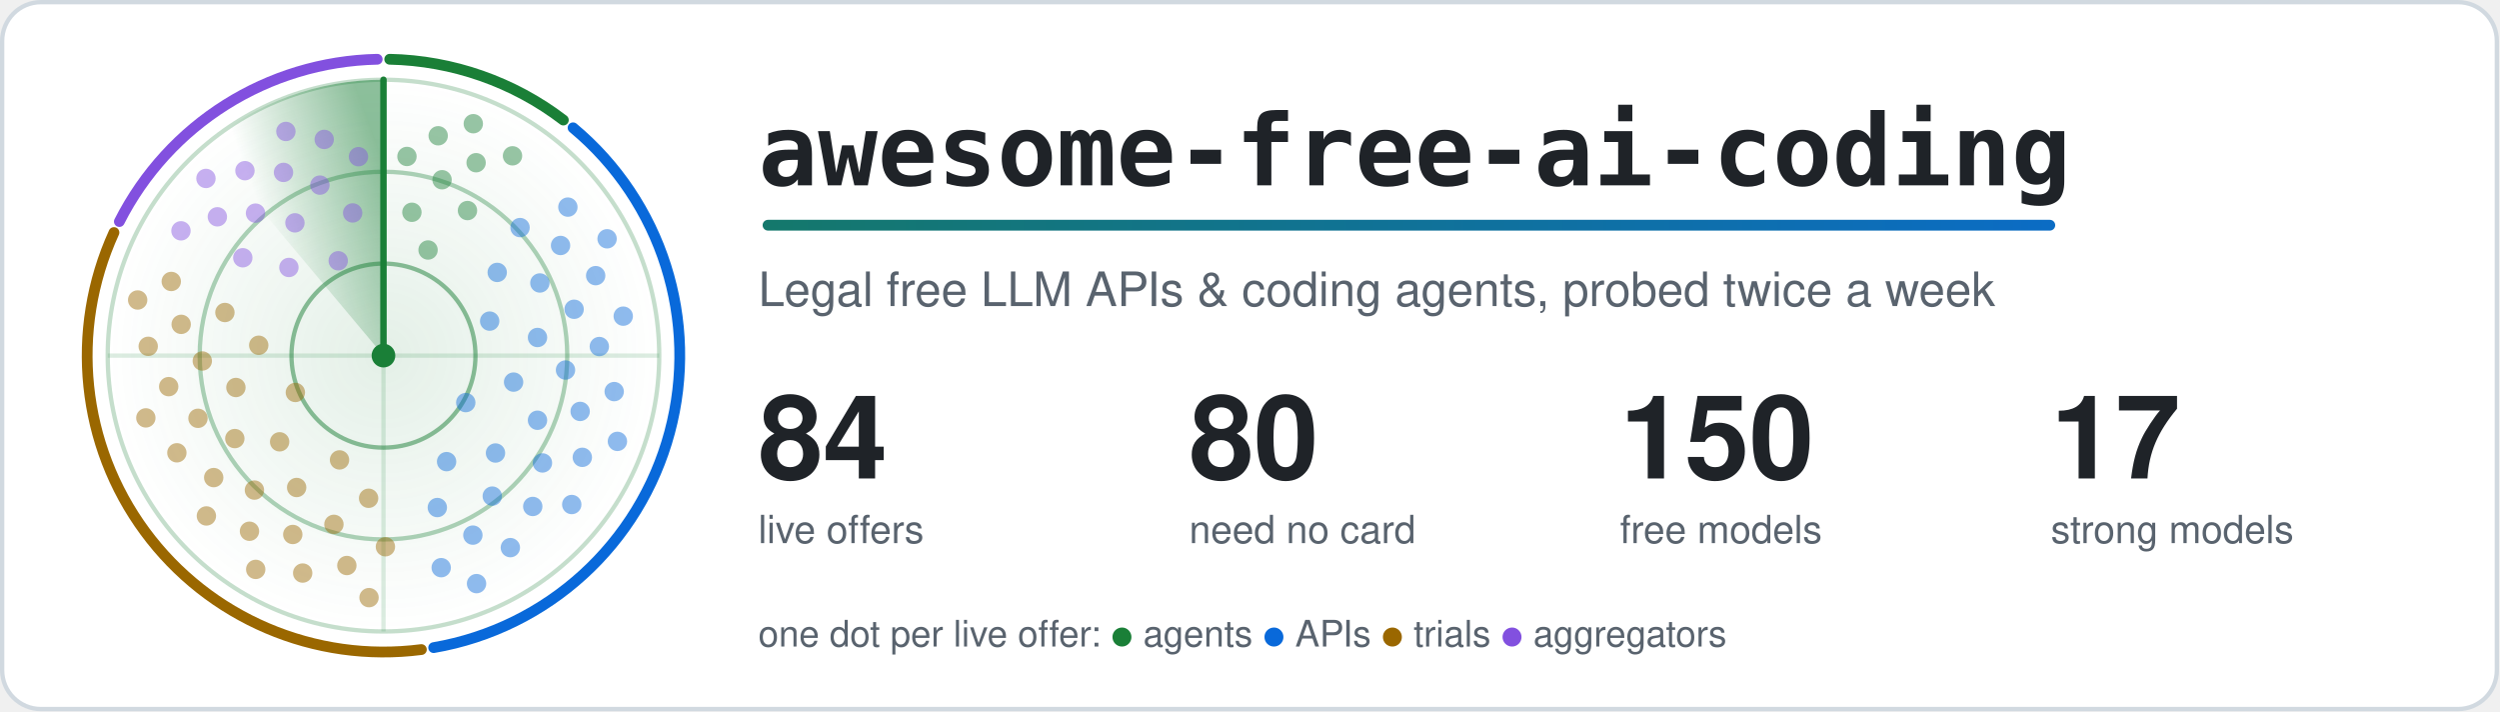
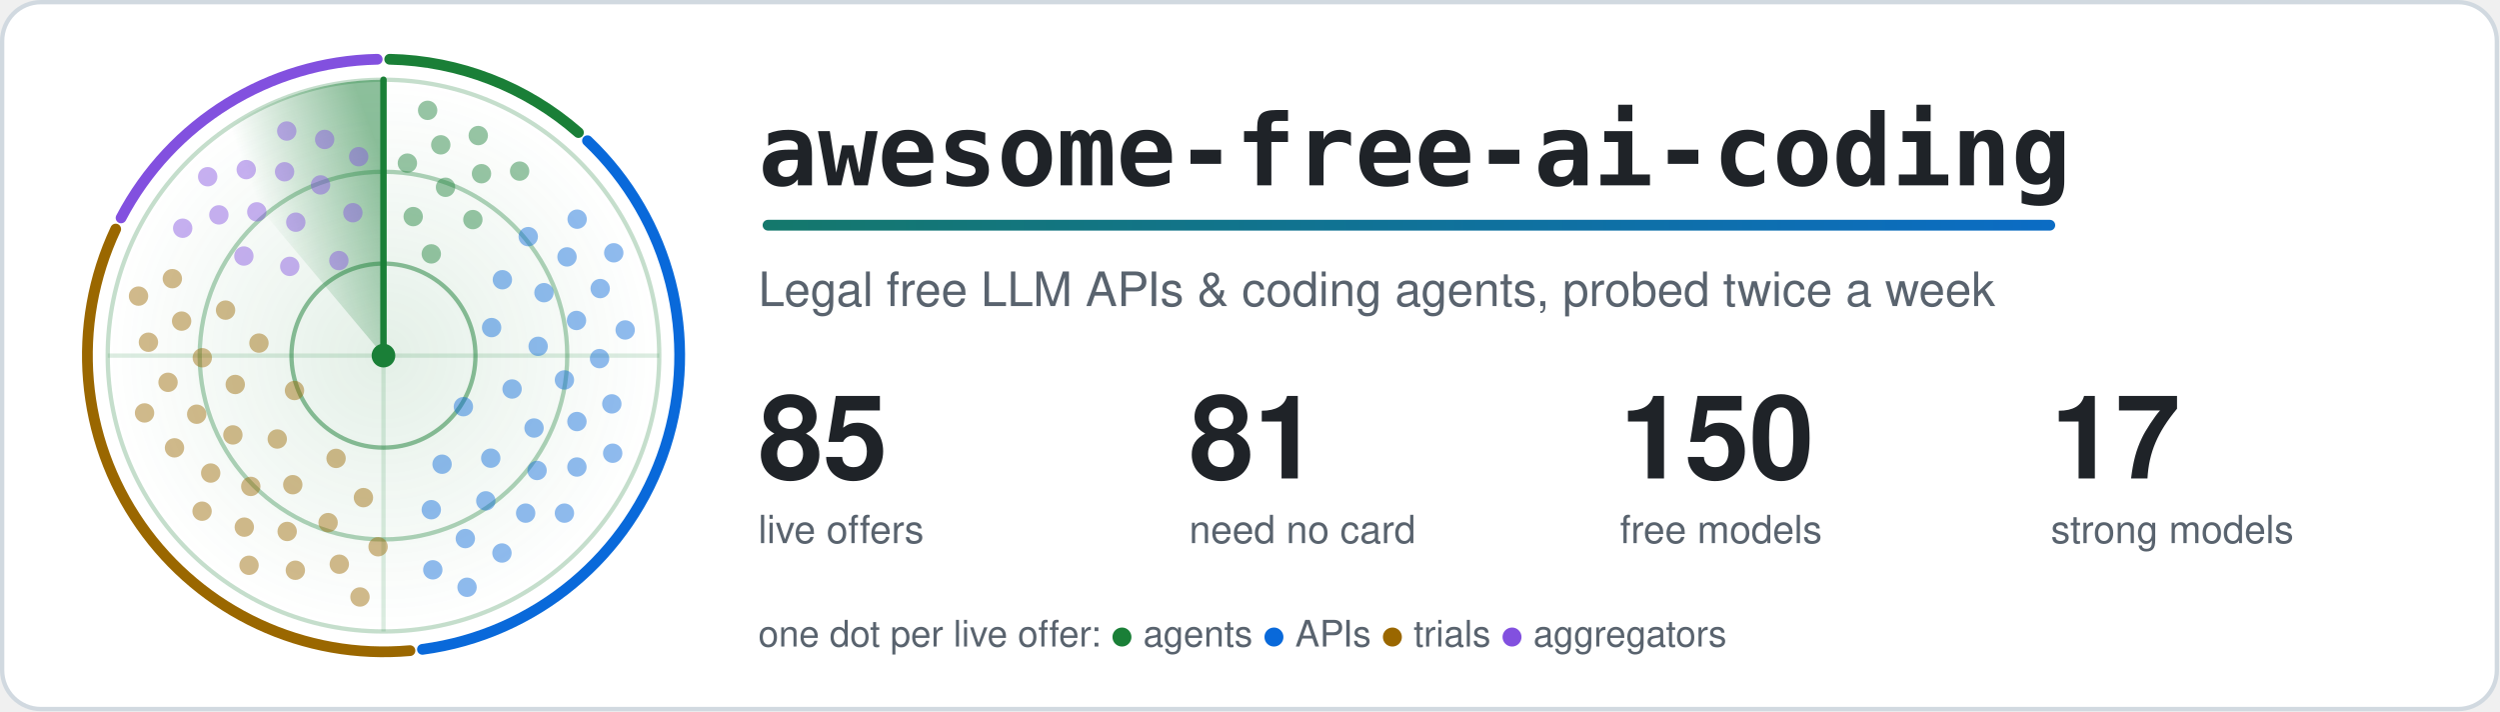
<svg xmlns="http://www.w3.org/2000/svg" width="1160" height="330" viewBox="0 0 1160 330" role="img" aria-labelledby="title">
  <style>.card{fill:#ffffff;stroke:#d1d9e0}.t{fill:#1f2328}.m{fill:#59636e}.ring{stroke:#1a7f37}.hub{fill:#1a7f37}.beam{stroke:#1a7f37}.s0,.s1,.g0,.g1{stop-color:#1a7f37}.a0{stop-color:#1a7f37}.a1{stop-color:#0969da}.dot.agents,.key.agents{fill:#1a7f37}.rim.agents{stroke:#1a7f37}.dot.apis,.key.apis{fill:#0969da}.rim.apis{stroke:#0969da}.dot.trials,.key.trials{fill:#9a6700}.rim.trials{stroke:#9a6700}.dot.aggregators,.key.aggregators{fill:#8250df}.rim.aggregators{stroke:#8250df}.rim{fill:none}.s0{stop-opacity:.5}.s1,.g1{stop-opacity:0}.g0{stop-opacity:.12}.dot{opacity:.45;animation:ping 6s linear infinite}@keyframes ping{0%,4%{opacity:1}55%,100%{opacity:.45}}.turning{animation:turn 6s linear infinite}@keyframes turn{to{transform:rotate(360deg)}}@media (prefers-reduced-motion: reduce) {.dot { animation: none; opacity: 1 } .turning { animation: none }}</style>
  <defs>
    <linearGradient id="accent" gradientUnits="userSpaceOnUse" x1="0" y1="0" x2="1100" y2="0">
      <stop class="a0" offset="0" />
      <stop class="a1" offset="1" />
    </linearGradient>
  </defs>
  <rect class="card" x="1" y="1" width="1158" height="328" rx="18" stroke-width="2" />
  <defs>
    <radialGradient id="glow">
      <stop class="g0" offset="0" />
      <stop class="g1" offset="1" />
    </radialGradient>
  </defs>
  <circle cx="178.0" cy="165.0" r="128.0" fill="url(#glow)" />
  <circle class="ring" cx="178.0" cy="165.0" r="42.7" fill="none" stroke-width="2" stroke-opacity=".5" />
  <circle class="ring" cx="178.0" cy="165.0" r="85.3" fill="none" stroke-width="2" stroke-opacity=".35" />
  <circle class="ring" cx="178.0" cy="165.0" r="128.0" fill="none" stroke-width="2" stroke-opacity=".25" />
  <path class="ring" d="M50.0 165.0H306.0M178.0 37.0V293.0" stroke-width="2" stroke-opacity=".15" />
-   <path class="rim agents" d="M180.9 27.5A137.5 137.5 0 0 1 261.5 55.7" stroke-width="5" stroke-linecap="round" />
-   <path class="rim apis" d="M266.0 59.3A137.5 137.5 0 0 1 201.3 300.5" stroke-width="5" stroke-linecap="round" />
-   <path class="rim trials" d="M195.6 301.4A137.5 137.5 0 0 1 52.9 107.9" stroke-width="5" stroke-linecap="round" />
-   <path class="rim aggregators" d="M55.4 102.8A137.5 137.5 0 0 1 175.1 27.5" stroke-width="5" stroke-linecap="round" />
+   <path class="rim agents" d="M180.9 27.5A137.5 137.5 0 0 1 268.5 61.5" stroke-width="5" stroke-linecap="round" />
+   <path class="rim apis" d="M272.7 65.3A137.5 137.5 0 0 1 196.1 301.3" stroke-width="5" stroke-linecap="round" />
+   <path class="rim trials" d="M190.3 301.9A137.5 137.5 0 0 1 53.7 106.3" stroke-width="5" stroke-linecap="round" />
+   <path class="rim aggregators" d="M56.2 101.1A137.5 137.5 0 0 1 175.1 27.5" stroke-width="5" stroke-linecap="round" />
  <defs>
    <linearGradient id="sweep" gradientUnits="userSpaceOnUse" x1="178.0" y1="75.4" x2="120.4" y2="96.4">
      <stop class="s0" offset="0" />
      <stop class="s1" offset="1" />
    </linearGradient>
  </defs>
  <g class="turning" style="transform-origin:178.0px 165.0px">
    <path fill="url(#sweep)" d="M178.0 165.0L95.7 66.9A128.0 128.0 0 0 1 178.0 37.0Z" />
    <line class="beam" x1="178.0" y1="165.0" x2="178.0" y2="37.0" stroke-width="3" stroke-linecap="round" />
  </g>
-   <circle class="dot agents" cx="198.7" cy="116.0" r="4.5" style="animation-delay:0.38s" />
-   <circle class="dot agents" cx="191.2" cy="98.5" r="4.5" style="animation-delay:0.19s" />
-   <circle class="dot agents" cx="217.0" cy="97.7" r="4.5" style="animation-delay:0.50s" />
-   <circle class="dot agents" cx="205.2" cy="83.4" r="4.5" style="animation-delay:0.31s" />
-   <circle class="dot agents" cx="188.9" cy="72.6" r="4.5" style="animation-delay:0.11s" />
-   <circle class="dot agents" cx="221.0" cy="75.5" r="4.5" style="animation-delay:0.43s" />
-   <circle class="dot agents" cx="203.4" cy="63.0" r="4.5" style="animation-delay:0.23s" />
-   <circle class="dot agents" cx="237.9" cy="72.3" r="4.5" style="animation-delay:0.55s" />
-   <circle class="dot agents" cx="219.7" cy="57.4" r="4.5" style="animation-delay:0.35s" />
-   <circle class="dot apis" cx="216.2" cy="186.8" r="4.5" style="animation-delay:2.00s" />
-   <circle class="dot apis" cx="227.3" cy="149.0" r="4.5" style="animation-delay:1.20s" />
-   <circle class="dot apis" cx="207.3" cy="214.2" r="4.5" style="animation-delay:2.49s" />
-   <circle class="dot apis" cx="238.4" cy="177.3" r="4.5" style="animation-delay:1.69s" />
-   <circle class="dot apis" cx="230.8" cy="126.4" r="4.5" style="animation-delay:0.90s" />
-   <circle class="dot apis" cx="230.0" cy="210.2" r="4.5" style="animation-delay:2.18s" />
-   <circle class="dot apis" cx="249.5" cy="156.6" r="4.5" style="animation-delay:1.39s" />
-   <circle class="dot apis" cx="203.0" cy="235.5" r="4.5" style="animation-delay:2.67s" />
-   <circle class="dot apis" cx="249.5" cy="195.0" r="4.5" style="animation-delay:1.88s" />
-   <circle class="dot apis" cx="250.6" cy="131.3" r="4.5" style="animation-delay:1.08s" />
-   <circle class="dot apis" cx="228.5" cy="230.2" r="4.5" style="animation-delay:2.37s" />
-   <circle class="dot apis" cx="262.5" cy="171.7" r="4.5" style="animation-delay:1.58s" />
-   <circle class="dot apis" cx="241.4" cy="105.6" r="4.5" style="animation-delay:0.78s" />
-   <circle class="dot apis" cx="251.8" cy="214.8" r="4.5" style="animation-delay:2.07s" />
-   <circle class="dot apis" cx="266.5" cy="143.5" r="4.5" style="animation-delay:1.27s" />
-   <circle class="dot apis" cx="219.5" cy="248.3" r="4.5" style="animation-delay:2.56s" />
-   <circle class="dot apis" cx="269.3" cy="190.9" r="4.5" style="animation-delay:1.76s" />
-   <circle class="dot apis" cx="260.2" cy="113.9" r="4.5" style="animation-delay:0.97s" />
-   <circle class="dot apis" cx="247.3" cy="235.0" r="4.5" style="animation-delay:2.25s" />
-   <circle class="dot apis" cx="278.2" cy="160.8" r="4.5" style="animation-delay:1.46s" />
-   <circle class="dot apis" cx="204.8" cy="263.4" r="4.5" style="animation-delay:2.75s" />
-   <circle class="dot apis" cx="270.3" cy="212.2" r="4.5" style="animation-delay:1.95s" />
-   <circle class="dot apis" cx="276.5" cy="127.9" r="4.5" style="animation-delay:1.16s" />
-   <circle class="dot apis" cx="236.9" cy="254.1" r="4.5" style="animation-delay:2.44s" />
-   <circle class="dot apis" cx="285.1" cy="181.7" r="4.5" style="animation-delay:1.65s" />
-   <circle class="dot apis" cx="263.6" cy="96.1" r="4.5" style="animation-delay:0.85s" />
-   <circle class="dot apis" cx="265.4" cy="234.1" r="4.5" style="animation-delay:2.14s" />
-   <circle class="dot apis" cx="289.3" cy="146.7" r="4.5" style="animation-delay:1.34s" />
-   <circle class="dot apis" cx="221.2" cy="270.8" r="4.5" style="animation-delay:2.63s" />
-   <circle class="dot apis" cx="286.6" cy="204.8" r="4.5" style="animation-delay:1.84s" />
-   <circle class="dot apis" cx="281.8" cy="110.8" r="4.5" style="animation-delay:1.04s" />
-   <circle class="dot trials" cx="137.1" cy="182.1" r="4.5" style="animation-delay:4.12s" />
-   <circle class="dot trials" cx="157.6" cy="213.4" r="4.5" style="animation-delay:3.38s" />
-   <circle class="dot trials" cx="120.1" cy="160.2" r="4.5" style="animation-delay:4.58s" />
-   <circle class="dot trials" cx="129.8" cy="205.0" r="4.5" style="animation-delay:3.84s" />
-   <circle class="dot trials" cx="171.1" cy="231.2" r="4.5" style="animation-delay:3.10s" />
-   <circle class="dot trials" cx="109.5" cy="179.8" r="4.5" style="animation-delay:4.30s" />
-   <circle class="dot trials" cx="137.7" cy="226.2" r="4.5" style="animation-delay:3.56s" />
-   <circle class="dot trials" cx="104.4" cy="145.0" r="4.5" style="animation-delay:4.75s" />
-   <circle class="dot trials" cx="109.0" cy="203.5" r="4.5" style="animation-delay:4.01s" />
-   <circle class="dot trials" cx="155.0" cy="243.3" r="4.5" style="animation-delay:3.27s" />
-   <circle class="dot trials" cx="93.9" cy="167.5" r="4.5" style="animation-delay:4.47s" />
-   <circle class="dot trials" cx="118.1" cy="227.4" r="4.5" style="animation-delay:3.73s" />
-   <circle class="dot trials" cx="178.9" cy="253.7" r="4.5" style="animation-delay:2.99s" />
-   <circle class="dot trials" cx="91.9" cy="194.1" r="4.5" style="animation-delay:4.19s" />
-   <circle class="dot trials" cx="135.9" cy="248.0" r="4.5" style="animation-delay:3.45s" />
-   <circle class="dot trials" cx="84.1" cy="150.5" r="4.5" style="animation-delay:4.65s" />
-   <circle class="dot trials" cx="99.2" cy="221.6" r="4.5" style="animation-delay:3.91s" />
-   <circle class="dot trials" cx="161.0" cy="262.4" r="4.5" style="animation-delay:3.17s" />
-   <circle class="dot trials" cx="78.3" cy="179.4" r="4.5" style="animation-delay:4.36s" />
-   <circle class="dot trials" cx="115.8" cy="246.5" r="4.5" style="animation-delay:3.62s" />
-   <circle class="dot trials" cx="79.5" cy="130.6" r="4.5" style="animation-delay:4.82s" />
-   <circle class="dot trials" cx="82.1" cy="210.1" r="4.5" style="animation-delay:4.08s" />
-   <circle class="dot trials" cx="140.5" cy="265.9" r="4.5" style="animation-delay:3.34s" />
-   <circle class="dot trials" cx="68.8" cy="160.7" r="4.5" style="animation-delay:4.54s" />
-   <circle class="dot trials" cx="95.8" cy="239.4" r="4.5" style="animation-delay:3.80s" />
-   <circle class="dot trials" cx="171.3" cy="277.3" r="4.5" style="animation-delay:3.06s" />
-   <circle class="dot trials" cx="67.7" cy="193.9" r="4.5" style="animation-delay:4.26s" />
-   <circle class="dot trials" cx="118.7" cy="264.2" r="4.5" style="animation-delay:3.51s" />
-   <circle class="dot trials" cx="63.9" cy="139.2" r="4.5" style="animation-delay:4.71s" />
-   <circle class="dot aggregators" cx="157.0" cy="121.0" r="4.5" style="animation-delay:5.58s" />
-   <circle class="dot aggregators" cx="134.1" cy="124.1" r="4.5" style="animation-delay:5.22s" />
-   <circle class="dot aggregators" cx="163.7" cy="98.8" r="4.5" style="animation-delay:5.80s" />
-   <circle class="dot aggregators" cx="136.9" cy="103.4" r="4.5" style="animation-delay:5.44s" />
-   <circle class="dot aggregators" cx="112.7" cy="119.6" r="4.5" style="animation-delay:5.08s" />
-   <circle class="dot aggregators" cx="148.5" cy="85.9" r="4.5" style="animation-delay:5.66s" />
-   <circle class="dot aggregators" cx="118.6" cy="98.9" r="4.5" style="animation-delay:5.30s" />
-   <circle class="dot aggregators" cx="166.4" cy="72.7" r="4.5" style="animation-delay:5.88s" />
-   <circle class="dot aggregators" cx="131.6" cy="80.0" r="4.5" style="animation-delay:5.52s" />
-   <circle class="dot aggregators" cx="100.9" cy="100.6" r="4.5" style="animation-delay:5.16s" />
-   <circle class="dot aggregators" cx="150.5" cy="64.7" r="4.5" style="animation-delay:5.74s" />
-   <circle class="dot aggregators" cx="113.7" cy="79.2" r="4.5" style="animation-delay:5.39s" />
-   <circle class="dot aggregators" cx="84.0" cy="107.1" r="4.5" style="animation-delay:5.03s" />
-   <circle class="dot aggregators" cx="132.7" cy="61.0" r="4.5" style="animation-delay:5.61s" />
-   <circle class="dot aggregators" cx="95.6" cy="82.8" r="4.5" style="animation-delay:5.25s" />
+   <circle class="dot agents" cx="200.2" cy="117.8" r="4.5" style="animation-delay:0.42s" />
+   <circle class="dot agents" cx="191.8" cy="100.5" r="4.5" style="animation-delay:0.20s" />
+   <circle class="dot agents" cx="219.5" cy="101.9" r="4.5" style="animation-delay:0.56s" />
+   <circle class="dot agents" cx="206.8" cy="86.9" r="4.5" style="animation-delay:0.34s" />
+   <circle class="dot agents" cx="189.1" cy="75.7" r="4.5" style="animation-delay:0.12s" />
+   <circle class="dot agents" cx="223.5" cy="80.6" r="4.5" style="animation-delay:0.47s" />
+   <circle class="dot agents" cx="204.6" cy="67.2" r="4.5" style="animation-delay:0.25s" />
+   <circle class="dot agents" cx="241.2" cy="79.4" r="4.5" style="animation-delay:0.61s" />
+   <circle class="dot agents" cx="222.0" cy="62.9" r="4.5" style="animation-delay:0.39s" />
+   <circle class="dot agents" cx="198.5" cy="51.2" r="4.5" style="animation-delay:0.17s" />
+   <circle class="dot apis" cx="215.1" cy="188.7" r="4.5" style="animation-delay:2.04s" />
+   <circle class="dot apis" cx="228.2" cy="152.0" r="4.5" style="animation-delay:1.26s" />
+   <circle class="dot apis" cx="205.2" cy="215.4" r="4.5" style="animation-delay:2.53s" />
+   <circle class="dot apis" cx="237.7" cy="180.5" r="4.5" style="animation-delay:1.74s" />
+   <circle class="dot apis" cx="233.2" cy="129.8" r="4.5" style="animation-delay:0.96s" />
+   <circle class="dot apis" cx="227.8" cy="212.6" r="4.5" style="animation-delay:2.23s" />
+   <circle class="dot apis" cx="249.8" cy="160.7" r="4.5" style="animation-delay:1.44s" />
+   <circle class="dot apis" cx="200.2" cy="236.5" r="4.5" style="animation-delay:2.71s" />
+   <circle class="dot apis" cx="247.9" cy="198.6" r="4.5" style="animation-delay:1.93s" />
+   <circle class="dot apis" cx="252.5" cy="135.8" r="4.5" style="animation-delay:1.14s" />
+   <circle class="dot apis" cx="225.5" cy="232.4" r="4.5" style="animation-delay:2.41s" />
+   <circle class="dot apis" cx="262.0" cy="176.3" r="4.5" style="animation-delay:1.63s" />
+   <circle class="dot apis" cx="245.2" cy="109.8" r="4.5" style="animation-delay:0.84s" />
+   <circle class="dot apis" cx="249.3" cy="218.3" r="4.5" style="animation-delay:2.11s" />
+   <circle class="dot apis" cx="267.6" cy="148.7" r="4.5" style="animation-delay:1.33s" />
+   <circle class="dot apis" cx="216.0" cy="249.9" r="4.5" style="animation-delay:2.60s" />
+   <circle class="dot apis" cx="267.8" cy="195.6" r="4.5" style="animation-delay:1.81s" />
+   <circle class="dot apis" cx="263.2" cy="119.2" r="4.5" style="animation-delay:1.03s" />
+   <circle class="dot apis" cx="244.0" cy="238.1" r="4.5" style="animation-delay:2.30s" />
+   <circle class="dot apis" cx="278.3" cy="166.4" r="4.5" style="animation-delay:1.51s" />
+   <circle class="dot apis" cx="200.9" cy="264.4" r="4.5" style="animation-delay:2.78s" />
+   <circle class="dot apis" cx="267.8" cy="216.7" r="4.5" style="animation-delay:2.00s" />
+   <circle class="dot apis" cx="278.6" cy="133.9" r="4.5" style="animation-delay:1.21s" />
+   <circle class="dot apis" cx="233.0" cy="256.6" r="4.5" style="animation-delay:2.48s" />
+   <circle class="dot apis" cx="284.0" cy="187.4" r="4.5" style="animation-delay:1.70s" />
+   <circle class="dot apis" cx="267.9" cy="101.7" r="4.5" style="animation-delay:0.91s" />
+   <circle class="dot apis" cx="262.0" cy="238.1" r="4.5" style="animation-delay:2.18s" />
+   <circle class="dot apis" cx="290.2" cy="153.1" r="4.5" style="animation-delay:1.40s" />
+   <circle class="dot apis" cx="216.8" cy="272.5" r="4.5" style="animation-delay:2.67s" />
+   <circle class="dot apis" cx="284.4" cy="210.3" r="4.5" style="animation-delay:1.88s" />
+   <circle class="dot apis" cx="284.9" cy="117.3" r="4.5" style="animation-delay:1.10s" />
+   <circle class="dot trials" cx="136.7" cy="181.2" r="4.5" style="animation-delay:4.14s" />
+   <circle class="dot trials" cx="156.0" cy="212.7" r="4.5" style="animation-delay:3.41s" />
+   <circle class="dot trials" cx="120.2" cy="159.2" r="4.5" style="animation-delay:4.60s" />
+   <circle class="dot trials" cx="128.7" cy="203.7" r="4.5" style="animation-delay:3.86s" />
+   <circle class="dot trials" cx="168.7" cy="230.9" r="4.5" style="animation-delay:3.13s" />
+   <circle class="dot trials" cx="109.2" cy="178.4" r="4.5" style="animation-delay:4.32s" />
+   <circle class="dot trials" cx="135.9" cy="224.9" r="4.5" style="animation-delay:3.59s" />
+   <circle class="dot trials" cx="104.7" cy="143.9" r="4.5" style="animation-delay:4.77s" />
+   <circle class="dot trials" cx="108.1" cy="201.8" r="4.5" style="animation-delay:4.04s" />
+   <circle class="dot trials" cx="152.3" cy="242.5" r="4.5" style="animation-delay:3.31s" />
+   <circle class="dot trials" cx="93.9" cy="166.0" r="4.5" style="animation-delay:4.49s" />
+   <circle class="dot trials" cx="116.4" cy="225.7" r="4.5" style="animation-delay:3.76s" />
+   <circle class="dot trials" cx="175.5" cy="253.7" r="4.5" style="animation-delay:3.03s" />
+   <circle class="dot trials" cx="91.3" cy="192.2" r="4.5" style="animation-delay:4.21s" />
+   <circle class="dot trials" cx="133.3" cy="246.6" r="4.5" style="animation-delay:3.48s" />
+   <circle class="dot trials" cx="84.3" cy="149.0" r="4.5" style="animation-delay:4.66s" />
+   <circle class="dot trials" cx="97.8" cy="219.5" r="4.5" style="animation-delay:3.93s" />
+   <circle class="dot trials" cx="157.5" cy="261.8" r="4.5" style="animation-delay:3.20s" />
+   <circle class="dot trials" cx="78.0" cy="177.4" r="4.5" style="animation-delay:4.38s" />
+   <circle class="dot trials" cx="113.4" cy="244.6" r="4.5" style="animation-delay:3.65s" />
+   <circle class="dot trials" cx="80.0" cy="129.3" r="4.5" style="animation-delay:4.83s" />
+   <circle class="dot trials" cx="81.0" cy="207.8" r="4.5" style="animation-delay:4.10s" />
+   <circle class="dot trials" cx="137.1" cy="264.6" r="4.5" style="animation-delay:3.37s" />
+   <circle class="dot trials" cx="68.9" cy="158.8" r="4.5" style="animation-delay:4.55s" />
+   <circle class="dot trials" cx="93.8" cy="237.2" r="4.5" style="animation-delay:3.82s" />
+   <circle class="dot trials" cx="167.1" cy="277.0" r="4.5" style="animation-delay:3.09s" />
+   <circle class="dot trials" cx="67.1" cy="191.6" r="4.5" style="animation-delay:4.28s" />
+   <circle class="dot trials" cx="115.6" cy="262.3" r="4.5" style="animation-delay:3.54s" />
+   <circle class="dot trials" cx="64.3" cy="137.4" r="4.5" style="animation-delay:4.73s" />
+   <circle class="dot aggregators" cx="157.3" cy="120.9" r="4.5" style="animation-delay:5.58s" />
+   <circle class="dot aggregators" cx="134.5" cy="123.6" r="4.5" style="animation-delay:5.23s" />
+   <circle class="dot aggregators" cx="163.8" cy="98.7" r="4.5" style="animation-delay:5.80s" />
+   <circle class="dot aggregators" cx="137.3" cy="103.1" r="4.5" style="animation-delay:5.44s" />
+   <circle class="dot aggregators" cx="113.2" cy="118.8" r="4.5" style="animation-delay:5.09s" />
+   <circle class="dot aggregators" cx="148.8" cy="85.8" r="4.5" style="animation-delay:5.66s" />
+   <circle class="dot aggregators" cx="119.2" cy="98.3" r="4.5" style="animation-delay:5.31s" />
+   <circle class="dot aggregators" cx="166.5" cy="72.7" r="4.5" style="animation-delay:5.88s" />
+   <circle class="dot aggregators" cx="132.1" cy="79.7" r="4.5" style="animation-delay:5.53s" />
+   <circle class="dot aggregators" cx="101.6" cy="99.7" r="4.5" style="animation-delay:5.17s" />
+   <circle class="dot aggregators" cx="150.7" cy="64.7" r="4.5" style="animation-delay:5.75s" />
+   <circle class="dot aggregators" cx="114.3" cy="78.7" r="4.5" style="animation-delay:5.39s" />
+   <circle class="dot aggregators" cx="84.8" cy="105.9" r="4.5" style="animation-delay:5.04s" />
+   <circle class="dot aggregators" cx="133.1" cy="60.8" r="4.5" style="animation-delay:5.61s" />
+   <circle class="dot aggregators" cx="96.4" cy="82.0" r="4.5" style="animation-delay:5.26s" />
  <circle class="hub" cx="178.0" cy="165.0" r="5.5" />
  <text class="t" x="352" y="86" font-family="ui-monospace, SFMono-Regular, Menlo, Consolas, monospace" font-size="46" font-weight="700">awesome-free-ai-coding</text>
  <rect x="354" y="102" width="600" height="5" rx="2.5" fill="url(#accent)" />
  <text class="m" x="352" y="142" font-family="-apple-system, BlinkMacSystemFont, 'Segoe UI', Helvetica, Arial, sans-serif" font-size="22">Legal free LLM APIs &amp; coding agents, probed twice a week</text>
-   <text class="t" x="352" y="222" font-family="-apple-system, BlinkMacSystemFont, 'Segoe UI', Helvetica, Arial, sans-serif" font-size="54" font-weight="700">84</text>
+   <text class="t" x="352" y="222" font-family="-apple-system, BlinkMacSystemFont, 'Segoe UI', Helvetica, Arial, sans-serif" font-size="54" font-weight="700">85</text>
  <text class="m" x="352" y="252" font-family="-apple-system, BlinkMacSystemFont, 'Segoe UI', Helvetica, Arial, sans-serif" font-size="18">live offers</text>
-   <text class="t" x="552" y="222" font-family="-apple-system, BlinkMacSystemFont, 'Segoe UI', Helvetica, Arial, sans-serif" font-size="54" font-weight="700">80</text>
+   <text class="t" x="552" y="222" font-family="-apple-system, BlinkMacSystemFont, 'Segoe UI', Helvetica, Arial, sans-serif" font-size="54" font-weight="700">81</text>
  <text class="m" x="552" y="252" font-family="-apple-system, BlinkMacSystemFont, 'Segoe UI', Helvetica, Arial, sans-serif" font-size="18">need no card</text>
  <text class="t" x="752" y="222" font-family="-apple-system, BlinkMacSystemFont, 'Segoe UI', Helvetica, Arial, sans-serif" font-size="54" font-weight="700">150</text>
  <text class="m" x="752" y="252" font-family="-apple-system, BlinkMacSystemFont, 'Segoe UI', Helvetica, Arial, sans-serif" font-size="18">free models</text>
  <text class="t" x="952" y="222" font-family="-apple-system, BlinkMacSystemFont, 'Segoe UI', Helvetica, Arial, sans-serif" font-size="54" font-weight="700">17</text>
  <text class="m" x="952" y="252" font-family="-apple-system, BlinkMacSystemFont, 'Segoe UI', Helvetica, Arial, sans-serif" font-size="18">strong models</text>
  <text class="m" x="352" y="300" font-family="-apple-system, BlinkMacSystemFont, 'Segoe UI', Helvetica, Arial, sans-serif" font-size="17">one dot per live offer: <tspan class="key agents">●</tspan> agents <tspan class="key apis">●</tspan> APIs <tspan class="key trials">●</tspan> trials <tspan class="key aggregators">●</tspan> aggregators</text>
</svg>
